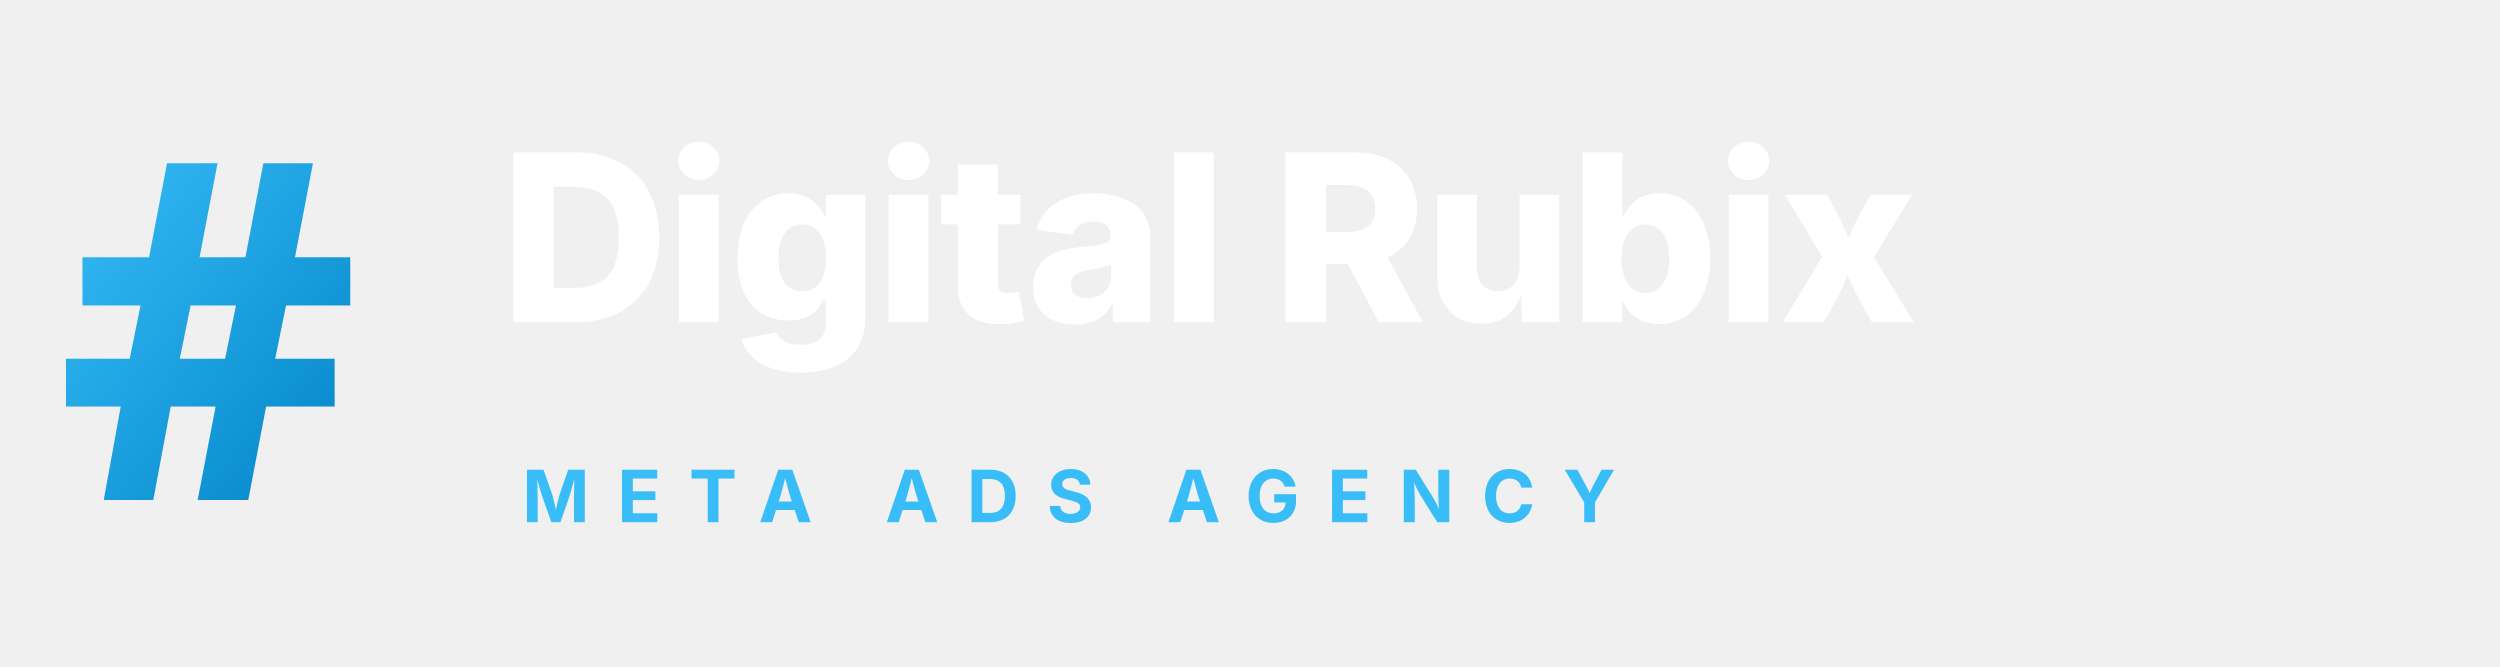
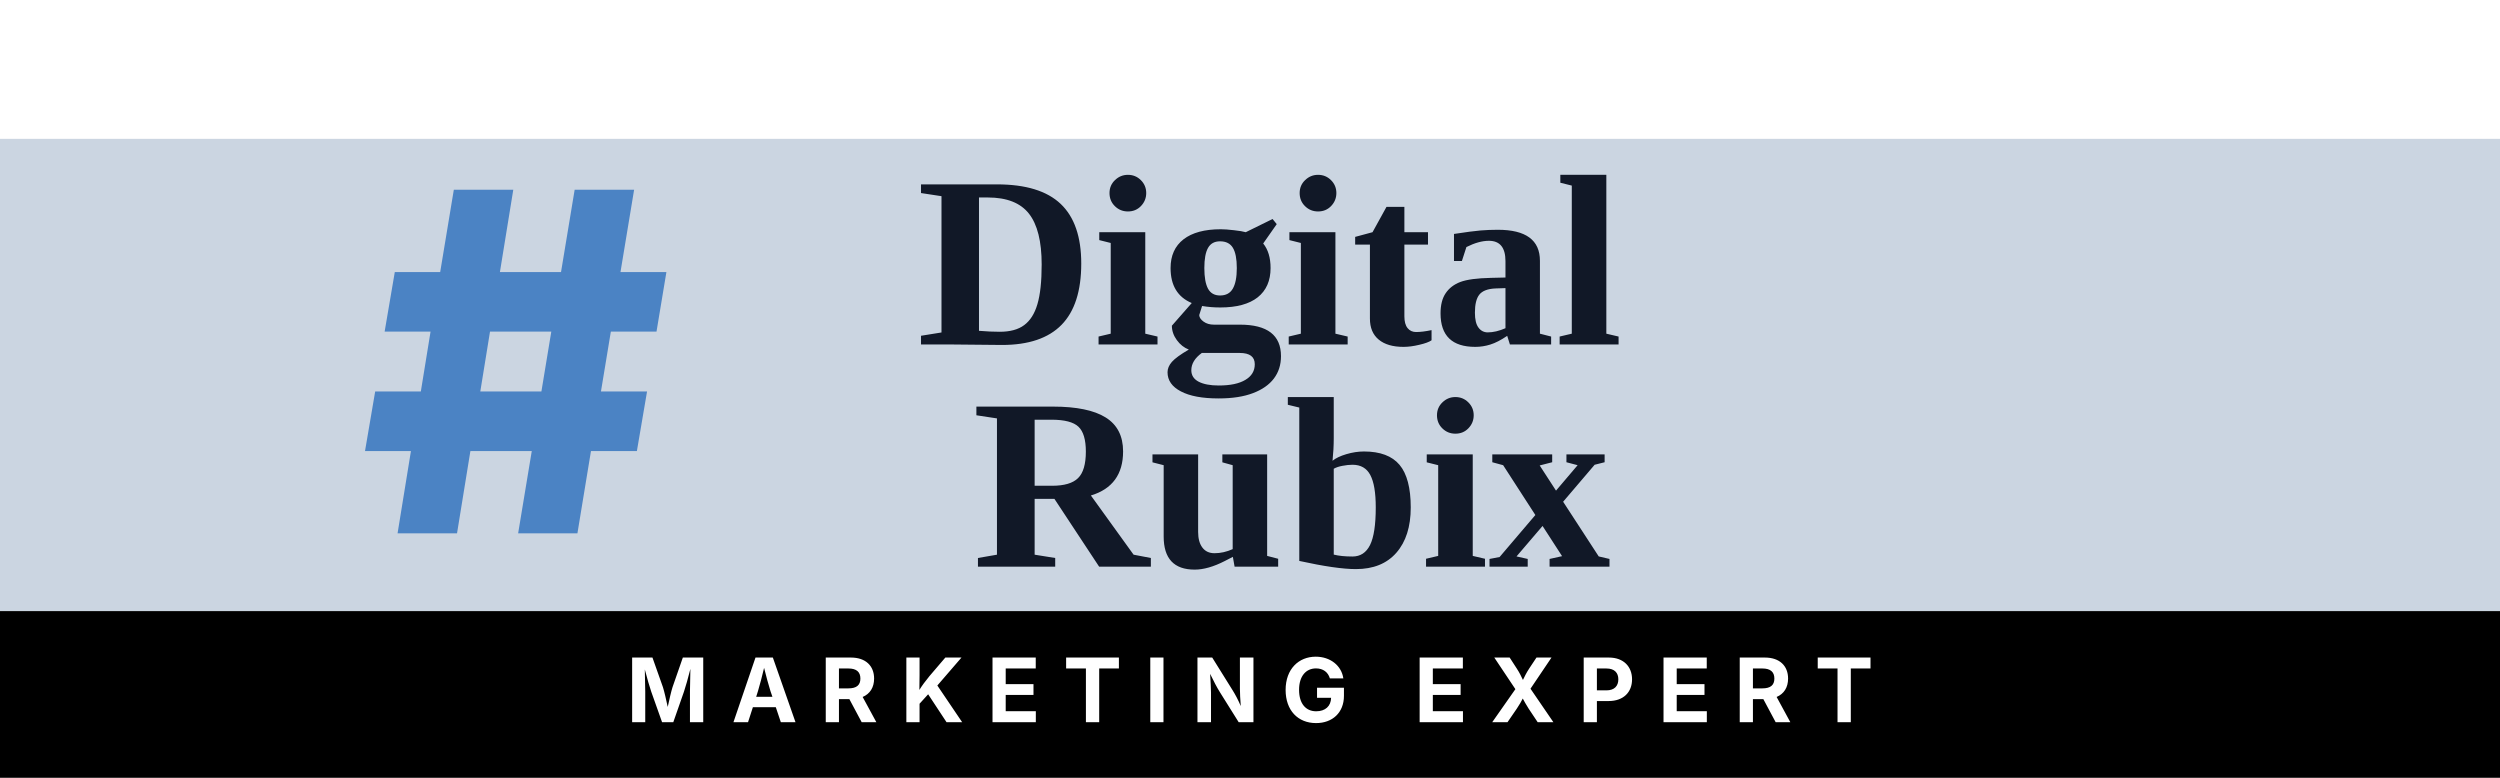
- <svg xmlns="http://www.w3.org/2000/svg" viewBox="0 0 450 120" width="450" height="120">
+ <svg xmlns="http://www.w3.org/2000/svg" viewBox="0 0 450 140" width="450" height="140">
  <defs>
-     <linearGradient id="rubixGrad" x1="0%" y1="0%" x2="100%" y2="100%">
-       <stop offset="0%" stop-color="#38bdf8" />
-       <stop offset="100%" stop-color="#0284c7" />
-     </linearGradient>
    <style>
-       .brand-title { font-family: 'Plus Jakarta Sans', 'Inter', system-ui, sans-serif; font-weight: 800; fill: #ffffff; font-size: 42px; letter-spacing: -0.5px; }
-       .brand-sub { font-family: 'Inter', system-ui, sans-serif; font-weight: 700; fill: #38bdf8; letter-spacing: 5px; font-size: 13px; text-transform: uppercase; }
-       .hash-icon { font-family: 'Plus Jakarta Sans', system-ui, sans-serif; font-weight: 900; fill: url(#rubixGrad); font-size: 85px; }
+       .serif-text { font-family: 'Playfair Display', 'Georgia', 'Times New Roman', serif; font-weight: 700; fill: #111827; }
+       .sans-text { font-family: 'Inter', 'Arial', sans-serif; font-weight: 700; fill: #ffffff; letter-spacing: 4px; font-size: 16px; }
+       .hashtag { font-family: 'Inter', 'Arial', sans-serif; font-weight: 800; fill: #4b83c4; font-size: 85px; }
    </style>
  </defs>
-   <text x="10" y="90" class="hash-icon">#</text>
-   <text x="90" y="58" class="brand-title">Digital Rubix</text>
-   <text x="94" y="94" class="brand-sub">META ADS AGENCY</text>
+   <rect x="0" y="0" width="450" height="25" fill="#ffffff" />
+   <rect x="0" y="25" width="450" height="85" fill="#cbd5e1" />
+   <text x="65" y="96" class="hashtag">#</text>
+   <text x="165" y="62" class="serif-text" font-size="44">Digital</text>
+   <text x="175" y="102" class="serif-text" font-size="44">Rubix</text>
+   <rect x="0" y="110" width="450" height="30" fill="#000000" />
+   <text x="225" y="130" class="sans-text" text-anchor="middle">MARKETING EXPERT</text>
</svg>
